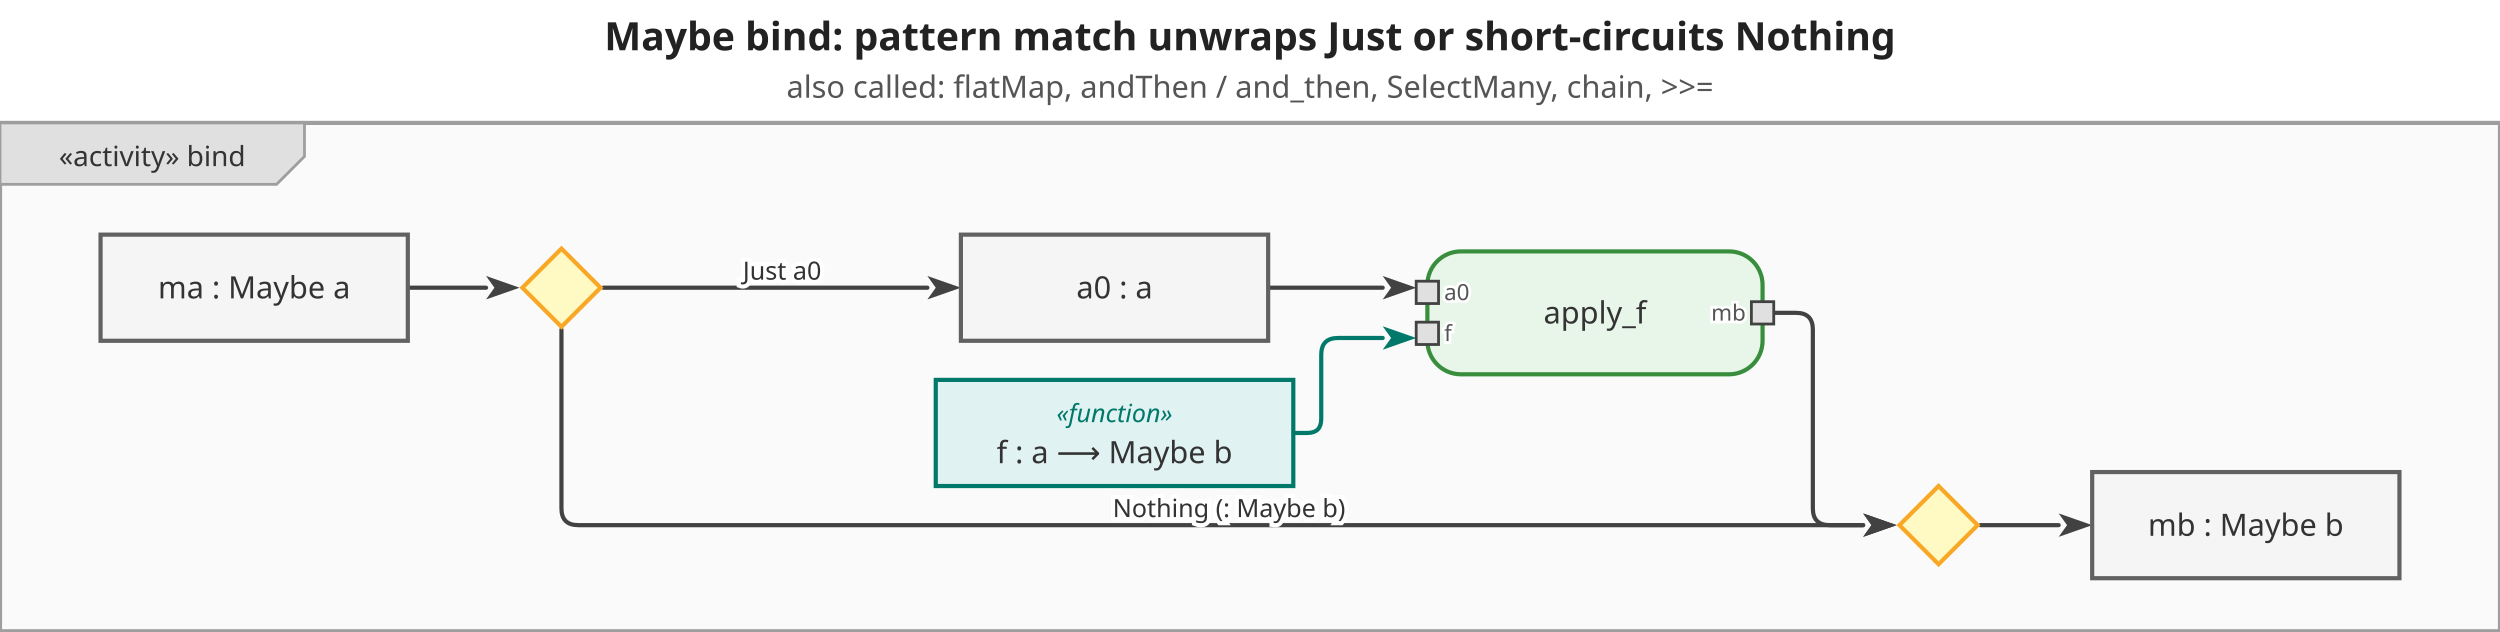
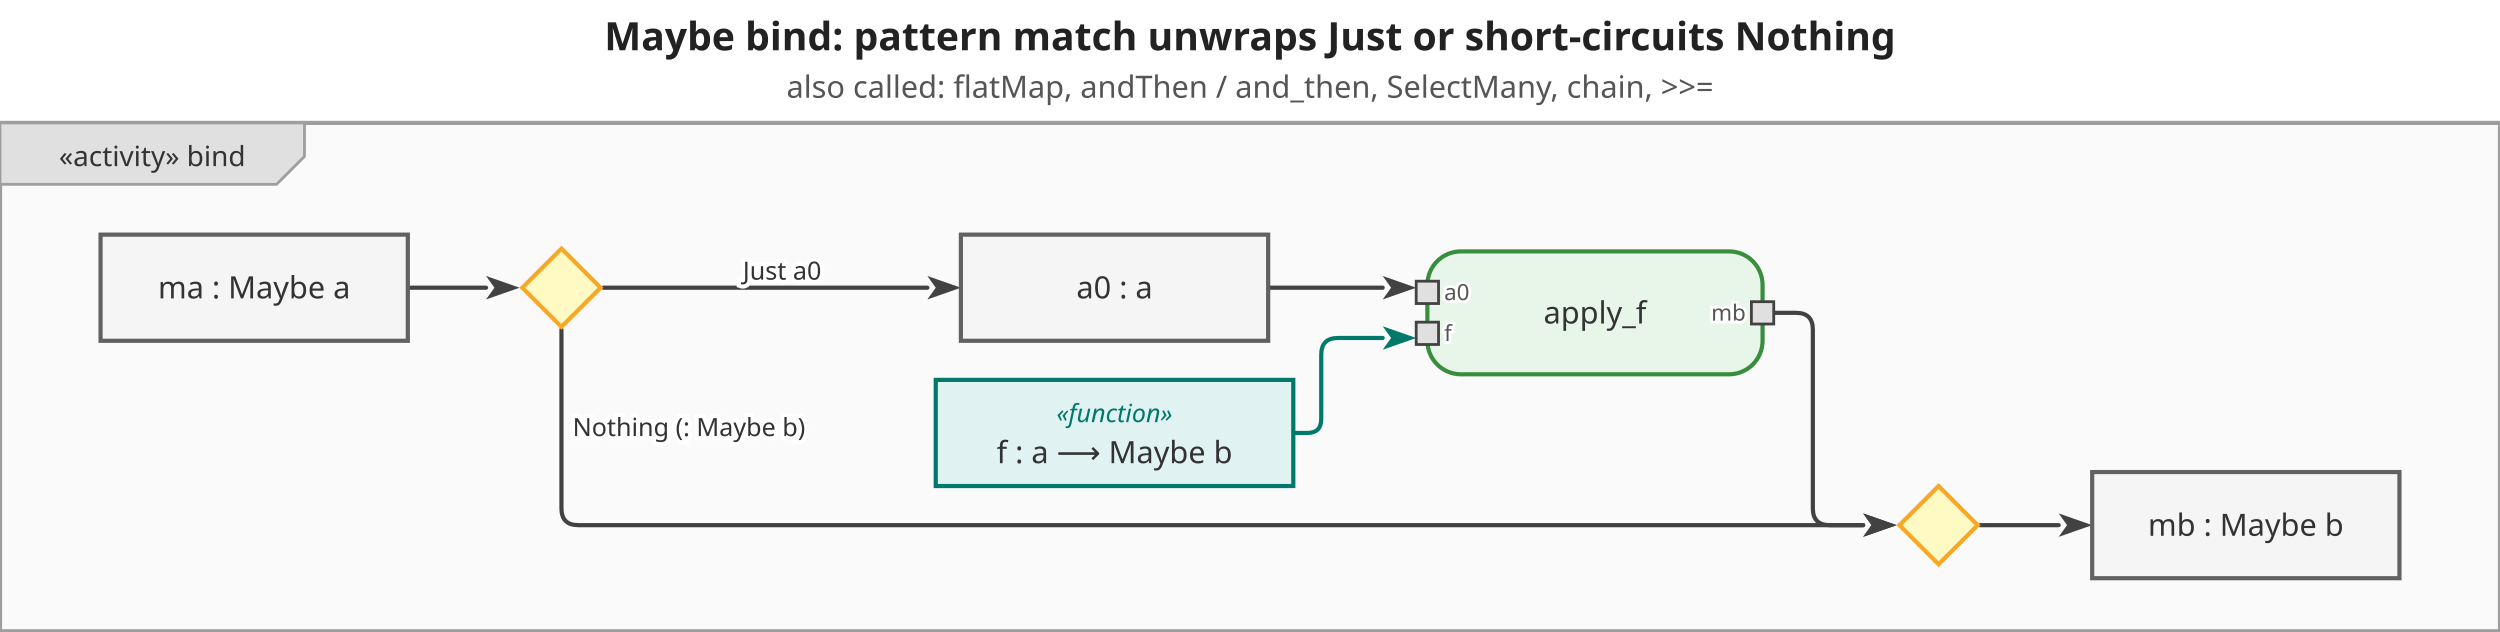
<svg xmlns="http://www.w3.org/2000/svg" viewBox="0 0 895 226" width="895" height="226">
  <defs>
    <marker id="arrowFilled" viewBox="0 0 10 10" refX="0" refY="5" markerWidth="8" markerHeight="8" orient="auto-start-reverse">
      <path d="M0,1.5 L10,5 L0,8.5 L2.5,5 Z" fill="#424242" />
    </marker>
    <marker id="arrowOpen" viewBox="0 0 10 10" refX="0" refY="5" markerWidth="8" markerHeight="8" orient="auto-start-reverse">
      <path d="M0,1.5 L10,5 L0,8.5" fill="none" stroke="#424242" stroke-width="1.25" />
    </marker>
    <marker id="arrowHof" viewBox="0 0 10 10" refX="0" refY="5" markerWidth="8" markerHeight="8" orient="auto-start-reverse">
      <path d="M0,1.5 L10,5 L0,8.5 L2.5,5 Z" fill="#00796b" />
    </marker>
  </defs>
  <rect width="895" height="226" fill="white" />
  <text x="447.5" y="18" text-anchor="middle" font-size="14" font-weight="bold" font-family="sans-serif" fill="#222">Maybe bind: pattern match unwraps Just or short-circuits Nothing</text>
  <text x="447.5" y="35" text-anchor="middle" font-size="11" font-weight="normal" font-family="sans-serif" fill="#555">also called: flatMap, andThen / and_then, SelectMany, chain, &gt;&gt;=</text>
  <g transform="translate(0,44)">
    <rect x="0" y="0" width="895" height="182" fill="#fafafa" stroke="#9e9e9e" stroke-width="1.5" />
    <g class="diagram-frame-tab tab-activity">
      <path d="M0,0 L109,0 L109,12 L99,22 L0,22 Z" fill="#e0e0e0" stroke="#9e9e9e" stroke-width="1" />
      <text x="54.5" y="12" text-anchor="middle" font-size="10" font-family="sans-serif" dominant-baseline="middle" fill="#333">«activity» bind</text>
    </g>
    <g class="edge">
      <path d="M146.0,59.0 L174.0,59.0" fill="none" stroke="#424242" stroke-width="1.5" stroke-linejoin="round" stroke-linecap="round" marker-end="url(#arrowFilled)" />
    </g>
    <g class="edge">
      <path d="M216.0,59.0 L332.0,59.0" fill="none" stroke="#424242" stroke-width="1.5" stroke-linejoin="round" stroke-linecap="round" marker-end="url(#arrowFilled)" />
      <text x="280" y="53" text-anchor="middle" dominant-baseline="middle" font-size="9" font-family="sans-serif" fill="#333" stroke="white" stroke-width="3" paint-order="stroke fill">Just a0</text>
    </g>
    <g class="edge">
      <path d="M454.0,59.0 L495.0,59.0" fill="none" stroke="#424242" stroke-width="1.5" stroke-linejoin="round" stroke-linecap="round" marker-end="url(#arrowFilled)" />
    </g>
    <g class="edge hof-edge">
      <path d="M463.0,111.0 L468.0,111.0 Q473.0,111.0 473.0,106.0 L473.0,83.0 Q473.0,77.0 479.0,77.0 L495.0,77.0" fill="none" stroke="#00796b" stroke-width="1.5" stroke-linejoin="round" stroke-linecap="round" marker-end="url(#arrowHof)" />
    </g>
    <g class="edge">
      <path d="M635.0,68.0 L643.0,68.0 Q649.0,68.0 649.0,74.0 L649.0,138.0 Q649.0,144.0 655.0,144.0 L667.0,144.0" fill="none" stroke="#424242" stroke-width="1.5" stroke-linejoin="round" stroke-linecap="round" marker-end="url(#arrowFilled)" />
    </g>
    <g class="edge">
      <path d="M201.0,74.0 L201.0,138.0 Q201.0,144.0 207.0,144.0 L667.0,144.0" fill="none" stroke="#424242" stroke-width="1.5" stroke-linejoin="round" stroke-linecap="round" marker-end="url(#arrowFilled)" />
-       <text x="440" y="138" text-anchor="middle" dominant-baseline="middle" font-size="9" font-family="sans-serif" fill="#333" stroke="white" stroke-width="3" paint-order="stroke fill">Nothing (: Maybe b)</text>
+       <text x="205" y="109" text-anchor="start" dominant-baseline="middle" font-size="9" font-family="sans-serif" fill="#333" stroke="white" stroke-width="3" paint-order="stroke fill">Nothing (: Maybe b)</text>
    </g>
    <g class="edge">
      <path d="M709.0,144.0 L737.0,144.0" fill="none" stroke="#424242" stroke-width="1.5" stroke-linejoin="round" stroke-linecap="round" marker-end="url(#arrowFilled)" />
    </g>
    <g class="action-node">
      <rect x="511" y="46" width="120" height="44" rx="12" fill="#e8f5e9" stroke="#388e3c" stroke-width="1.5" />
      <text class="action-label" x="571" y="68" text-anchor="middle" font-size="11" font-family="sans-serif" dominant-baseline="middle" fill="#333">apply_f</text>
      <g class="pin pin-in">
        <rect x="507" y="56.667" width="8" height="8" fill="#e0e0e0" stroke="#424242" stroke-width="1" />
        <text x="517" y="60.667" text-anchor="start" font-size="8" font-family="sans-serif" dominant-baseline="middle" fill="#555" stroke="white" stroke-width="2" paint-order="stroke fill">a0</text>
      </g>
      <g class="pin pin-in">
        <rect x="507" y="71.333" width="8" height="8" fill="#e0e0e0" stroke="#424242" stroke-width="1" />
        <text x="517" y="75.333" text-anchor="start" font-size="8" font-family="sans-serif" dominant-baseline="middle" fill="#555" stroke="white" stroke-width="2" paint-order="stroke fill">f</text>
      </g>
      <g class="pin pin-out">
        <rect x="627" y="64" width="8" height="8" fill="#e0e0e0" stroke="#424242" stroke-width="1" />
        <text x="625" y="68" text-anchor="end" font-size="8" font-family="sans-serif" dominant-baseline="middle" fill="#555" stroke="white" stroke-width="2" paint-order="stroke fill">mb</text>
      </g>
    </g>
    <g class="object-node">
      <rect x="36" y="40" width="110" height="38" fill="#f5f5f5" stroke="#616161" stroke-width="1.5" />
      <text x="91" y="59" text-anchor="middle" font-size="11" font-family="sans-serif" dominant-baseline="middle" fill="#333">ma : Maybe a</text>
    </g>
    <g class="object-node hof">
      <rect x="335" y="92" width="128" height="38" fill="#e0f2f1" stroke="#00796b" stroke-width="1.5" />
      <text x="399" y="104" text-anchor="middle" font-size="9" font-style="italic" font-family="sans-serif" dominant-baseline="middle" fill="#00796b">«function»</text>
      <text x="399" y="118" text-anchor="middle" font-size="11" font-family="sans-serif" dominant-baseline="middle" fill="#333">f : a ⟶ Maybe b</text>
    </g>
    <g class="object-node">
      <rect x="344" y="40" width="110" height="38" fill="#f5f5f5" stroke="#616161" stroke-width="1.5" />
      <text x="399" y="59" text-anchor="middle" font-size="11" font-family="sans-serif" dominant-baseline="middle" fill="#333">a0 : a</text>
    </g>
    <g class="object-node">
      <rect x="749" y="125" width="110" height="38" fill="#f5f5f5" stroke="#616161" stroke-width="1.5" />
      <text x="804" y="144" text-anchor="middle" font-size="11" font-family="sans-serif" dominant-baseline="middle" fill="#333">mb : Maybe b</text>
    </g>
    <g class="decision-node">
      <polygon points="201,45 215,59 201,73 187,59" fill="#fff9c4" stroke="#f9a825" stroke-width="1.5" />
    </g>
    <g class="merge-node">
      <polygon points="694,130 708,144 694,158 680,144" fill="#fff9c4" stroke="#f9a825" stroke-width="1.5" />
    </g>
  </g>
</svg>
